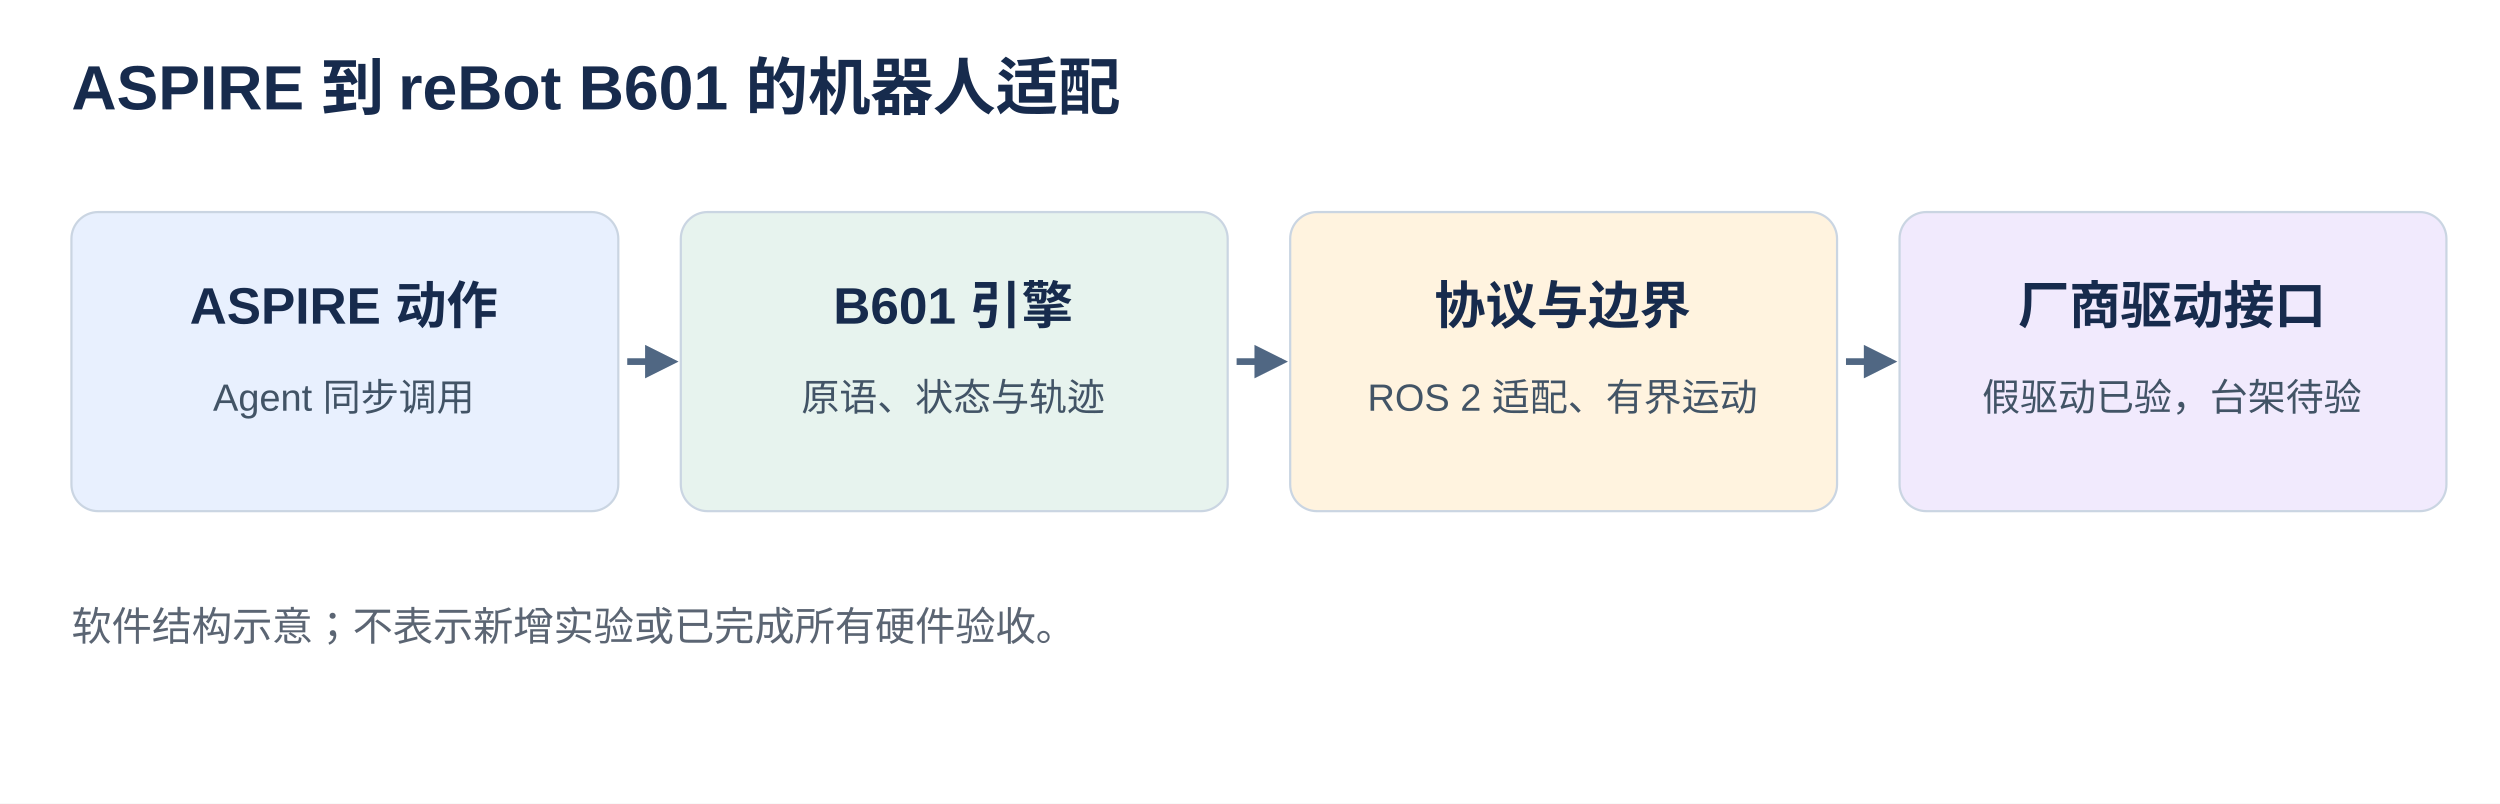
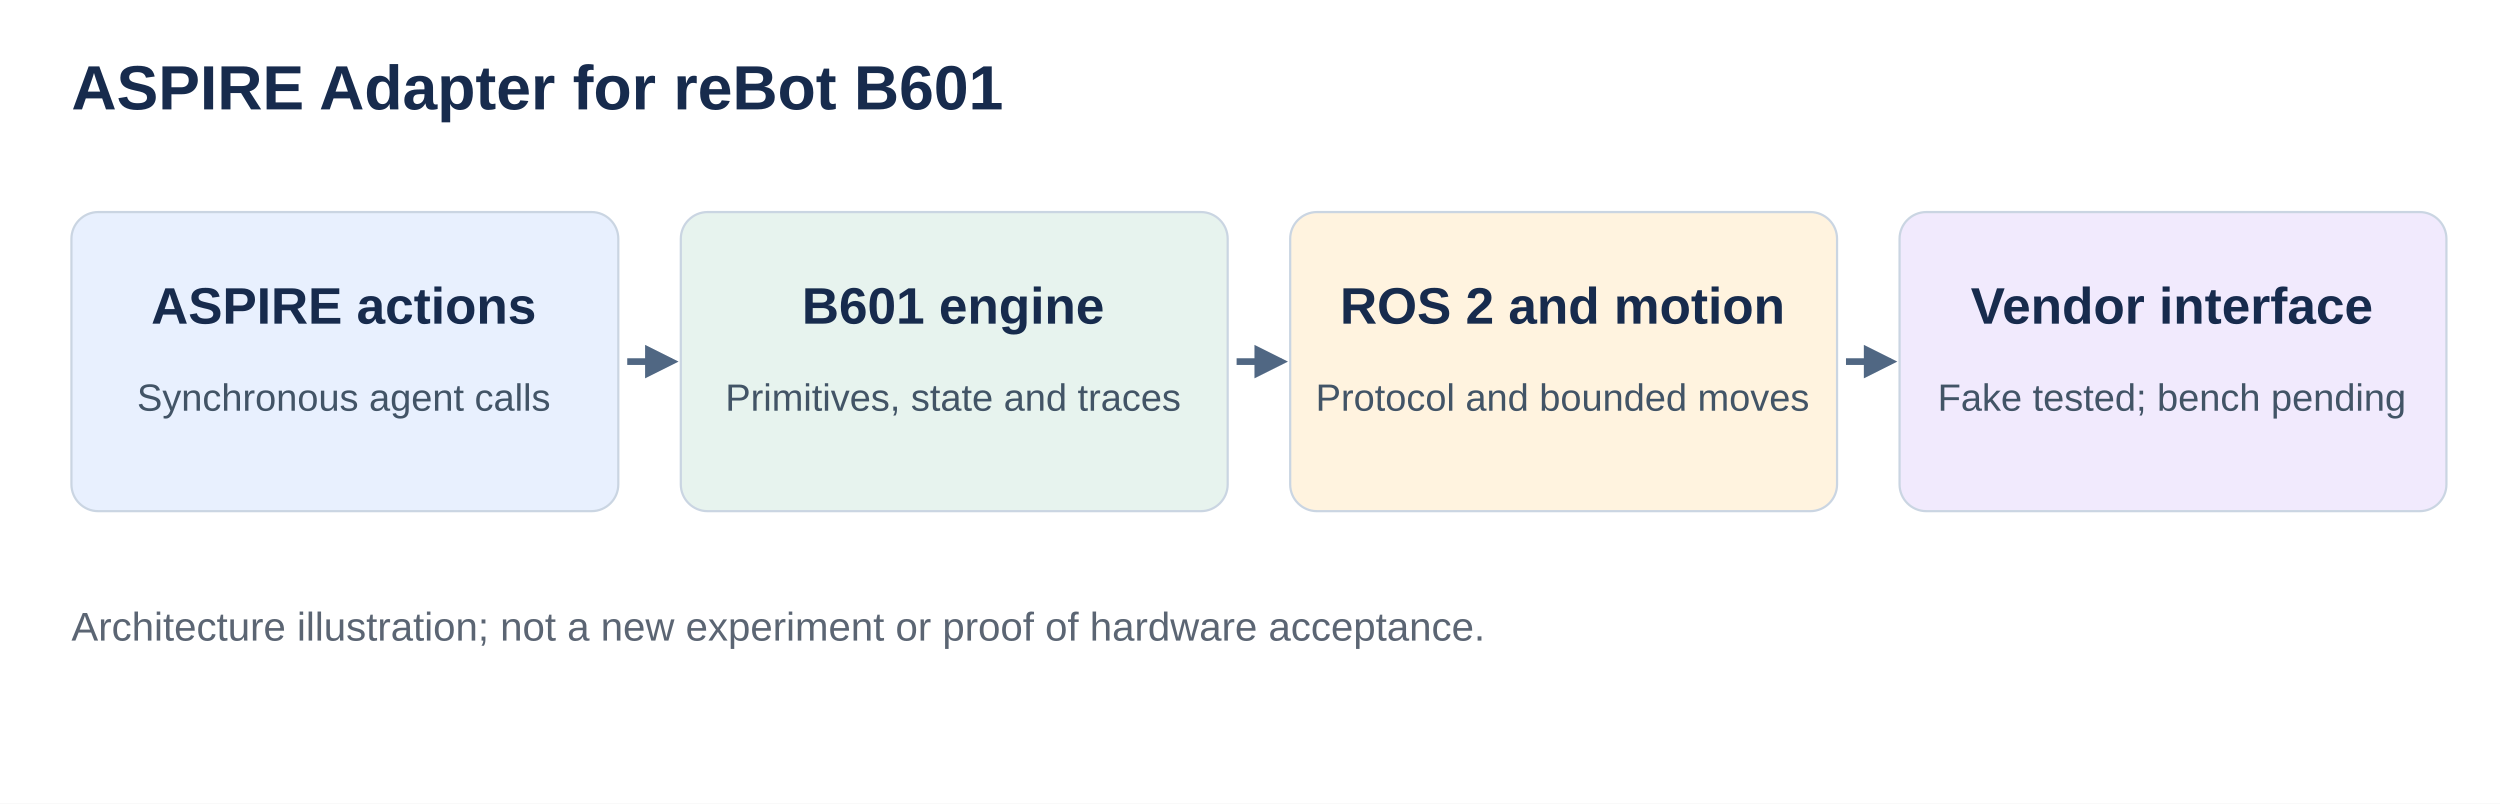
- <svg xmlns="http://www.w3.org/2000/svg" width="1120" height="360" viewBox="0 0 1120 360" role="img" aria-label="ASPIRE 到 reBot B601 的机器人适配">
+ <svg xmlns="http://www.w3.org/2000/svg" width="1120" height="360" viewBox="0 0 1120 360" role="img" aria-label="ASPIRE Adapter for reBot B601">
  <defs>
    <marker id="a" markerWidth="5" markerHeight="5" refX="4" refY="2.5" orient="auto">
      <path d="M0 0 L5 2.5 L0 5" fill="#506783" />
    </marker>
  </defs>
  <rect width="1120" height="360" fill="#fff" />
  <g font-family="Arial, PingFang SC, sans-serif" fill="#172b4d">
-     <text x="32" y="49" font-size="28" font-weight="700">ASPIRE 到 reBot B601 的机器人适配</text>
+     <text x="32" y="49" font-size="28" font-weight="700">ASPIRE Adapter for reBot B601</text>
    <rect x="32" y="95" width="245" height="134" rx="12" fill="#e8f0fe" stroke="#cad5e2" />
-     <text x="154" y="145" text-anchor="middle" font-size="23" font-weight="600">ASPIRE 动作</text>
-     <text x="154" y="184" text-anchor="middle" font-size="17" fill="#425466">Agent 同步调用</text>
+     <text x="154" y="145" text-anchor="middle" font-size="23" font-weight="600">ASPIRE actions</text>
+     <text x="154" y="184" text-anchor="middle" font-size="17" fill="#425466">Synchronous agent calls</text>
    <path d="M281 162 h20" stroke="#506783" stroke-width="3" marker-end="url(#a)" />
    <rect x="305" y="95" width="245" height="134" rx="12" fill="#e7f3ee" stroke="#cad5e2" />
-     <text x="427" y="145" text-anchor="middle" font-size="23" font-weight="600">B601 引擎</text>
-     <text x="427" y="184" text-anchor="middle" font-size="17" fill="#425466">原语、状态与轨迹</text>
+     <text x="427" y="145" text-anchor="middle" font-size="23" font-weight="600">B601 engine</text>
+     <text x="427" y="184" text-anchor="middle" font-size="17" fill="#425466">Primitives, state and traces</text>
    <path d="M554 162 h20" stroke="#506783" stroke-width="3" marker-end="url(#a)" />
    <rect x="578" y="95" width="245" height="134" rx="12" fill="#fff3df" stroke="#cad5e2" />
-     <text x="700" y="145" text-anchor="middle" font-size="23" font-weight="600">协议与边界</text>
-     <text x="700" y="184" text-anchor="middle" font-size="17" fill="#425466">ROS 2 适配、有界运动</text>
+     <text x="700" y="145" text-anchor="middle" font-size="23" font-weight="600">ROS 2 and motion</text>
+     <text x="700" y="184" text-anchor="middle" font-size="17" fill="#425466">Protocol and bounded moves</text>
    <path d="M827 162 h20" stroke="#506783" stroke-width="3" marker-end="url(#a)" />
    <rect x="851" y="95" width="245" height="134" rx="12" fill="#f1eafd" stroke="#cad5e2" />
-     <text x="973" y="145" text-anchor="middle" font-size="23" font-weight="600">厂商驱动接口</text>
-     <text x="973" y="184" text-anchor="middle" font-size="17" fill="#425466">假驱动已验，台架待验</text>
-     <text x="32" y="287" font-size="18" fill="#5b6573">软件结构示意；不表示新增实验或已完成所有硬件验收。</text>
+     <text x="973" y="145" text-anchor="middle" font-size="23" font-weight="600">Vendor interface</text>
+     <text x="973" y="184" text-anchor="middle" font-size="17" fill="#425466">Fake tested; bench pending</text>
+     <text x="32" y="287" font-size="18" fill="#5b6573">Architecture illustration; not a new experiment or proof of hardware acceptance.</text>
  </g>
</svg>
